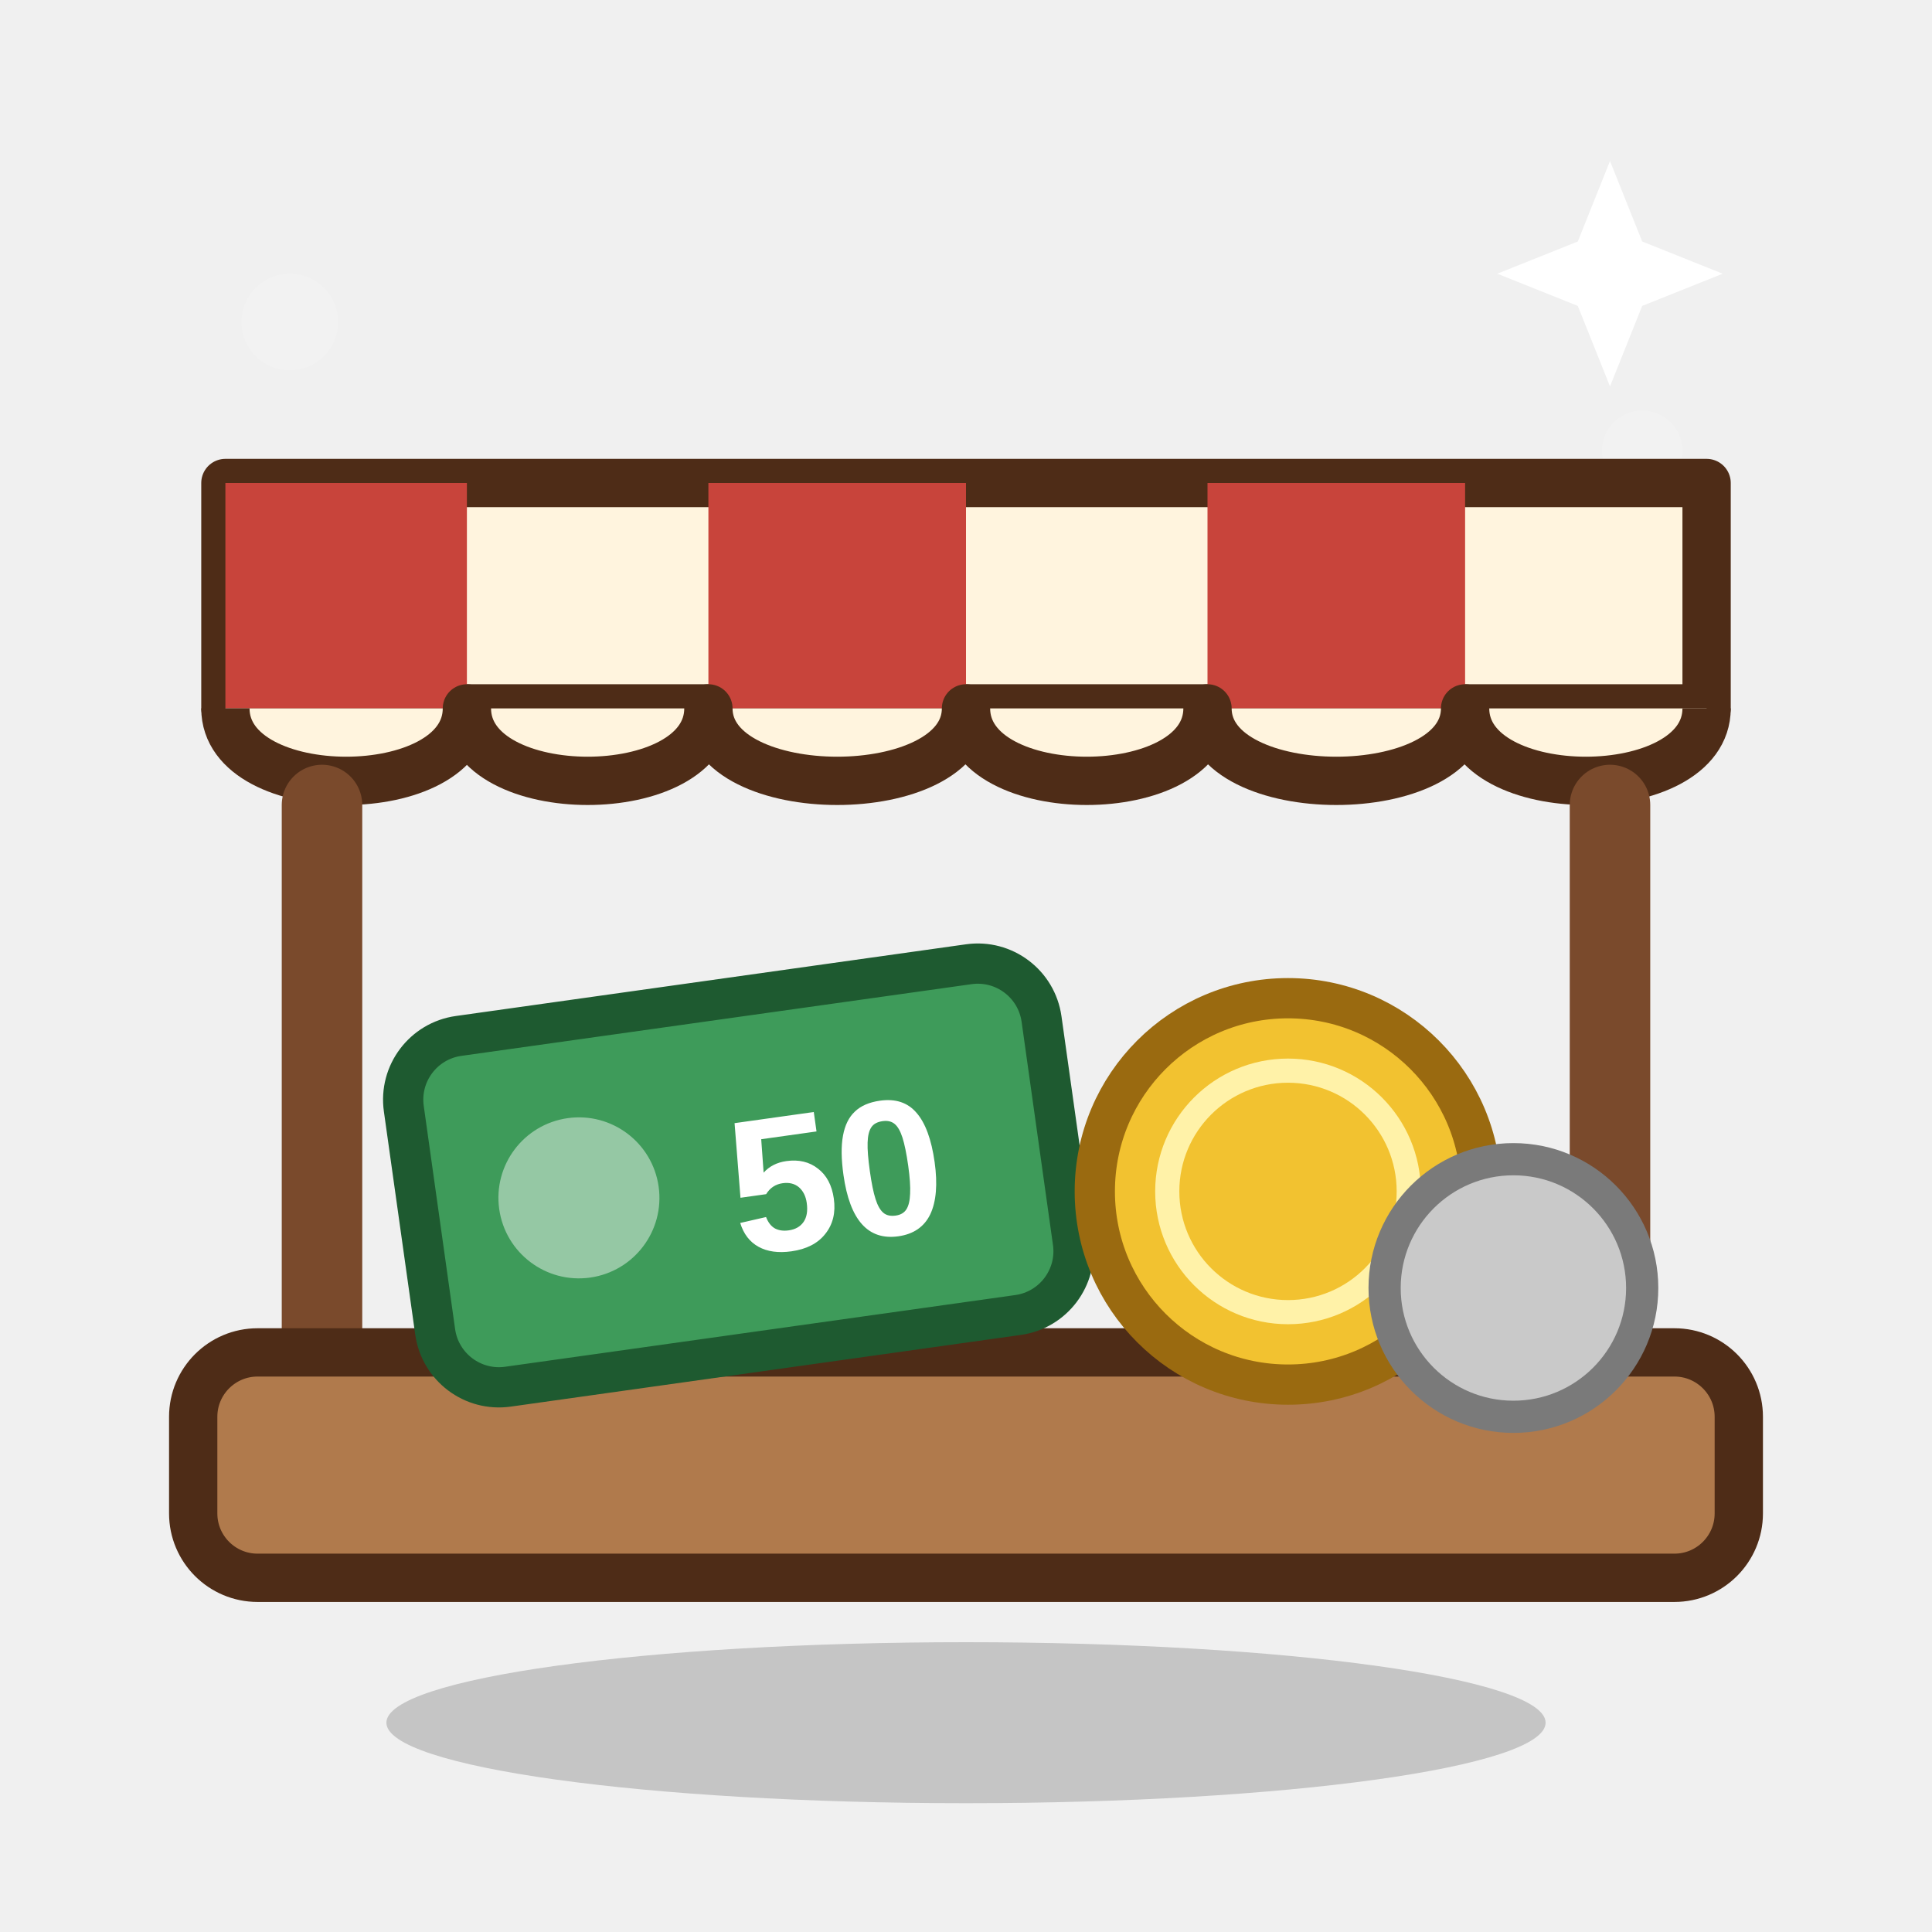
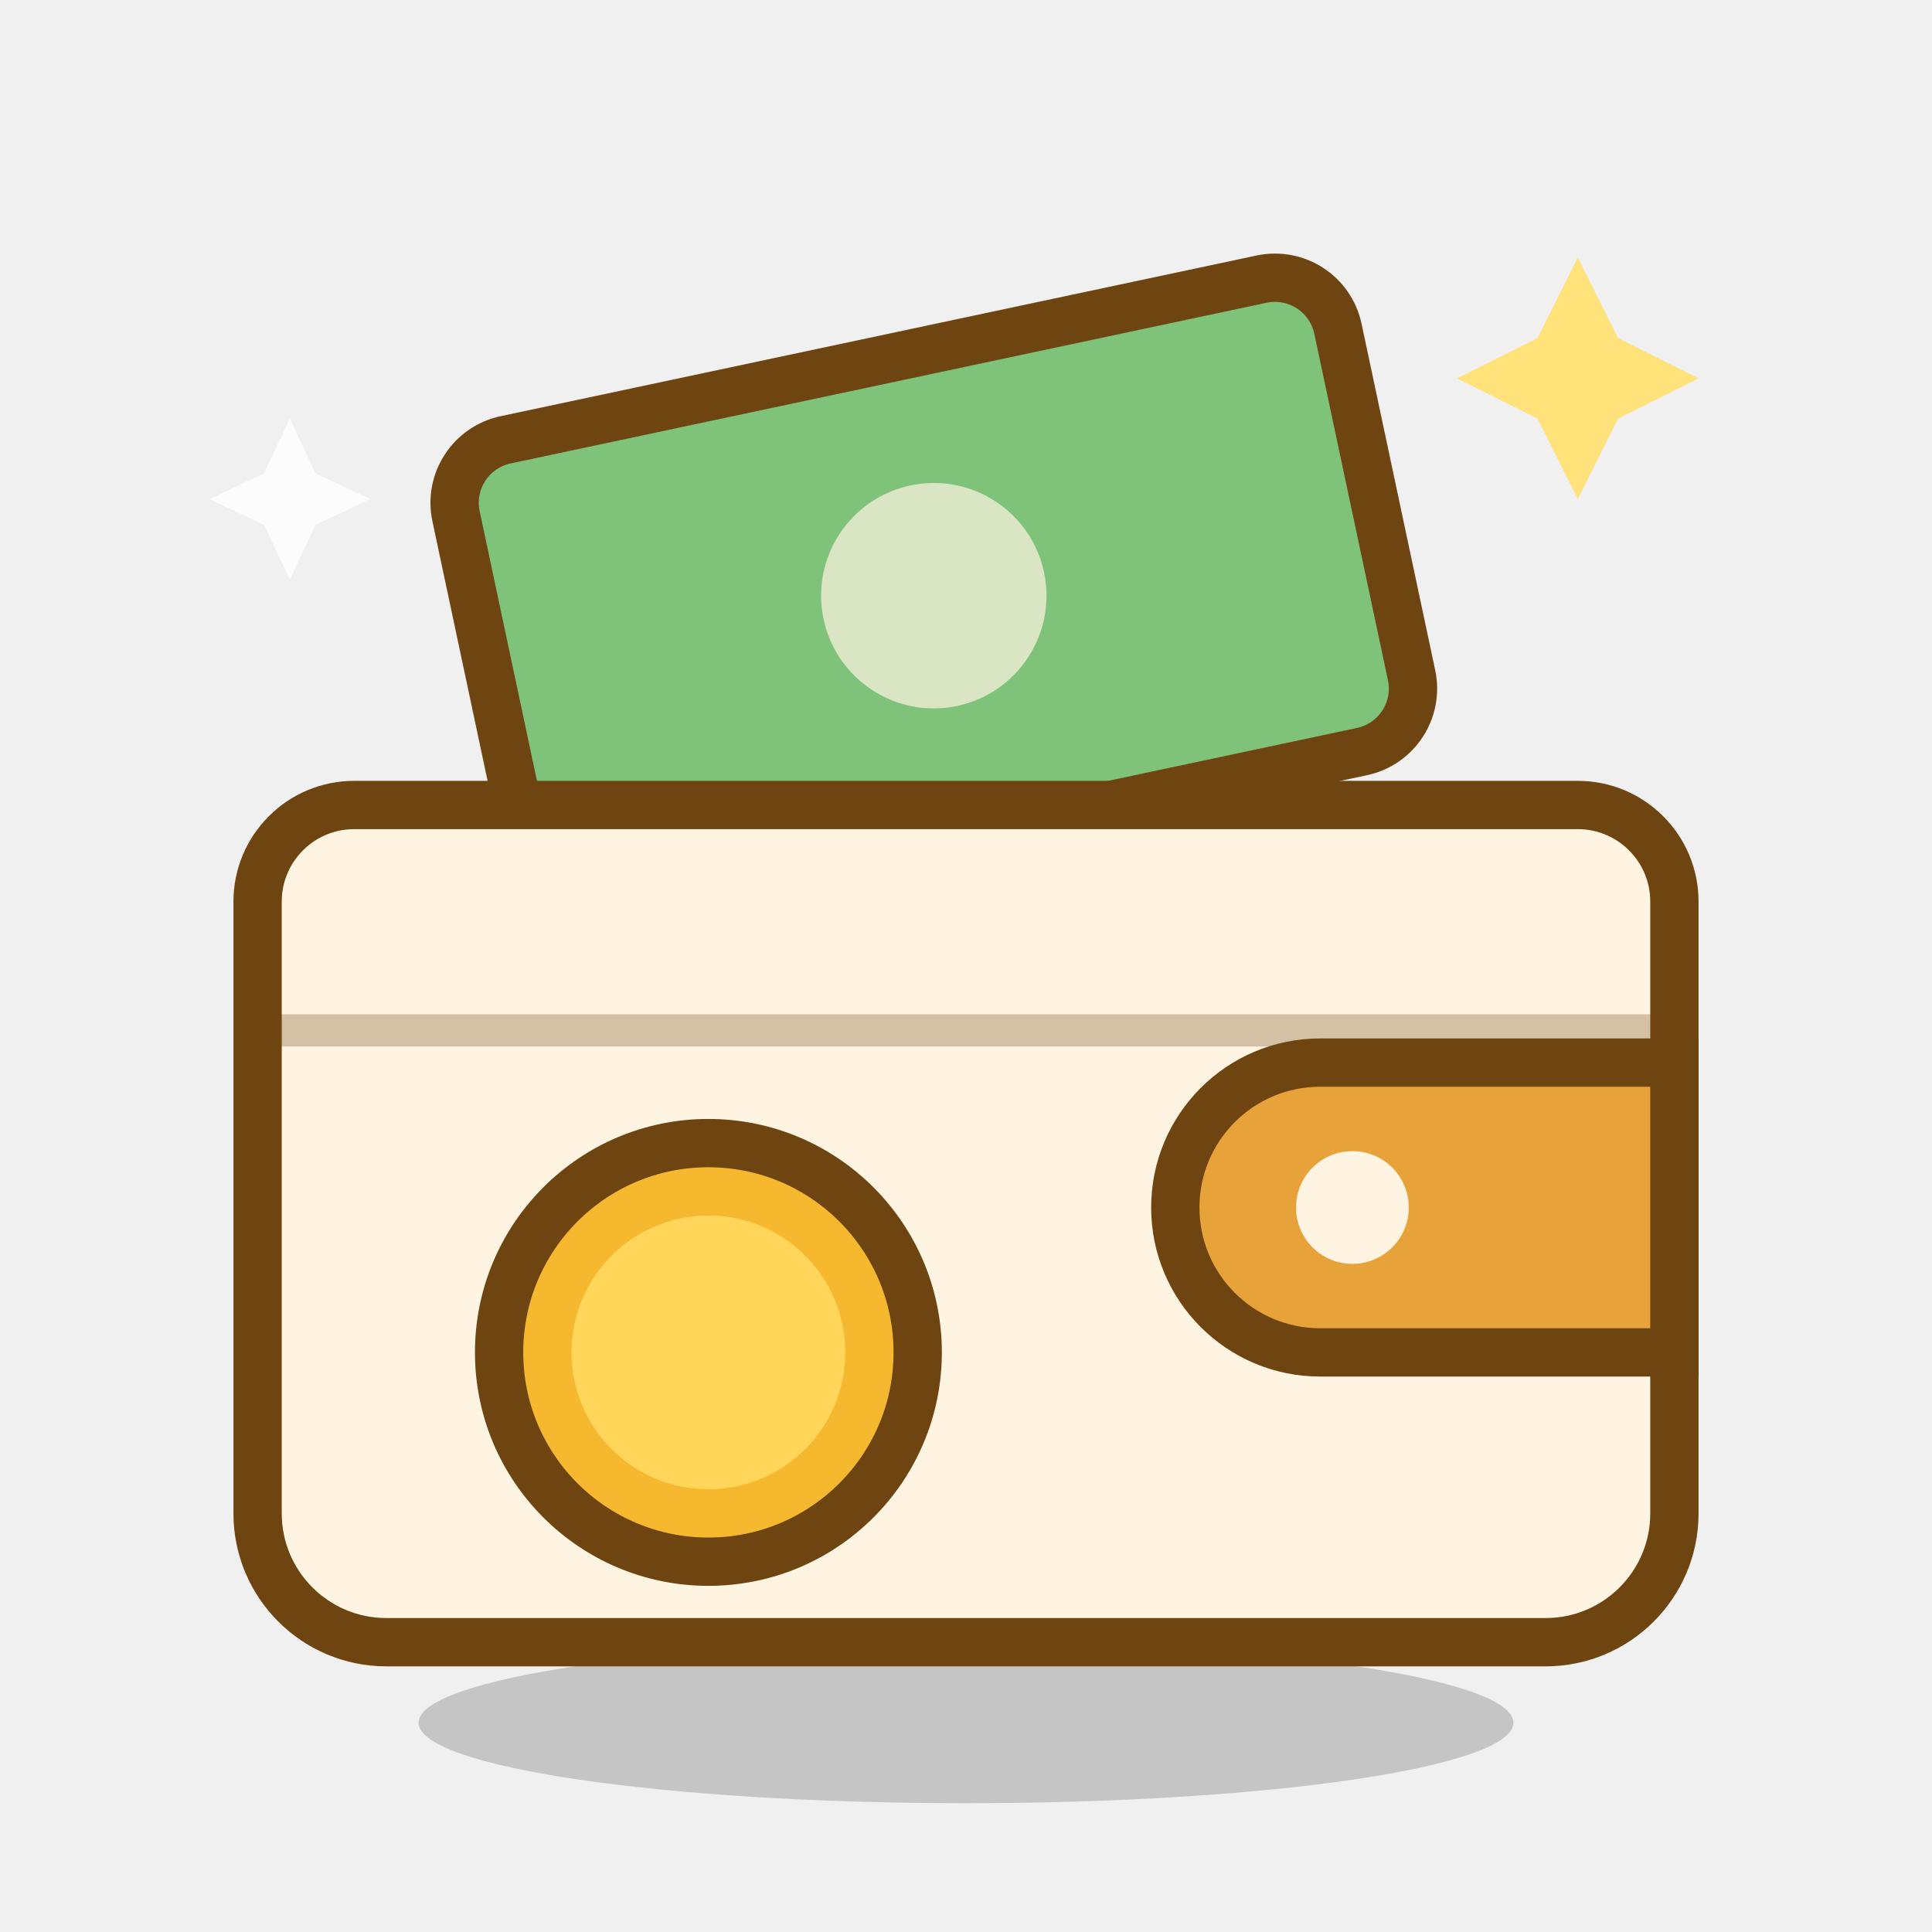
<svg xmlns="http://www.w3.org/2000/svg" viewBox="0 0 120 120" width="240" height="240">
-   <ellipse cx="60" cy="107" rx="36" ry="5" fill="#000" opacity=".18" />
-   <g fill="#FFFFFF" fill-opacity=".14">
-     <circle cx="18" cy="20" r="3" />
-     <circle cx="102" cy="28" r="2.5" />
-   </g>
-   <path d="M14 30h92v14H14z" fill="#FFF4DE" stroke="#4E2C17" stroke-width="3" stroke-linejoin="round" />
-   <path d="M14 30h15v14H14zM44 30h16v14H44zM75 30h16v14H75z" fill="#C8443B" />
-   <path d="M14 44c0 6 15 6 15 0c0 6 15 6 15 0c0 6 16 6 16 0c0 6 15 6 15 0c0 6 16 6 16 0c0 6 15 6 15 0" fill="#FFF4DE" stroke="#4E2C17" stroke-width="3" stroke-linejoin="round" />
-   <path d="M20 50v42M100 50v42" stroke="#7A4A2C" stroke-width="5" stroke-linecap="round" />
-   <rect x="12" y="84" width="96" height="14" rx="4" fill="#B07A4C" stroke="#4E2C17" stroke-width="3" />
-   <g transform="rotate(-8 46 74)">
-     <rect x="26" y="62" width="40" height="22" rx="4" fill="#3E9B5A" stroke="#1E5A30" stroke-width="2.5" />
-     <circle cx="36" cy="73" r="5" fill="#fff" opacity=".45" />
-     <text x="52" y="78" text-anchor="middle" font-family="Arial Rounded MT Bold, Arial, sans-serif" font-weight="900" font-size="12" fill="#fff">50</text>
-   </g>
-   <circle cx="80" cy="74" r="12" fill="#F2C230" stroke="#9A6A10" stroke-width="2.5" />
-   <circle cx="80" cy="74" r="7.5" fill="none" stroke="#FFF2A8" stroke-width="1.5" />
-   <circle cx="94" cy="80" r="8" fill="#C9C9C9" stroke="#7A7A7A" stroke-width="2" />
-   <path d="M100 10l2 5 5 2-5 2-2 5-2-5-5-2 5-2z" fill="#FFFFFF" />
+   <ellipse cx="60" cy="107" rx="34" ry="5" fill="#000" opacity=".18" />
+   <rect x="30" y="22" width="56" height="30" rx="4" transform="rotate(-12 58 37)" fill="#7FC27A" stroke="#6E4510" stroke-width="3" />
+   <circle cx="58" cy="37" r="7" transform="rotate(-12 58 37)" fill="#FFF4E2" opacity=".7" />
+   <path d="M22 50h76a6 6 0 0 1 6 6v38a8 8 0 0 1-8 8H24a8 8 0 0 1-8-8V56a6 6 0 0 1 6-6z" fill="#FFF4E2" stroke="#6E4510" stroke-width="3" stroke-linejoin="round" />
+   <path d="M16 64h88" stroke="#6E4510" stroke-width="2" opacity=".3" />
+   <path d="M82 66h22v18H82a9 9 0 0 1 0-18z" fill="#E8A23A" stroke="#6E4510" stroke-width="3" />
+   <circle cx="84" cy="75" r="3.5" fill="#FFF4E2" />
+   <circle cx="44" cy="84" r="13" fill="#F5B82E" stroke="#6E4510" stroke-width="3" />
+   <circle cx="44" cy="84" r="8.5" fill="#FFD55A" />
+   <path d="M98 16l2.5 5 5 2.5-5 2.5-2.5 5-2.5-5-5-2.5 5-2.5Z" fill="#FFE27A" />
+   <path d="M18 26l1.6 3.4 3.4 1.6-3.4 1.6L18 36l-1.6-3.4L13 31l3.4-1.6Z" fill="#FFFFFF" opacity=".8" />
</svg>
